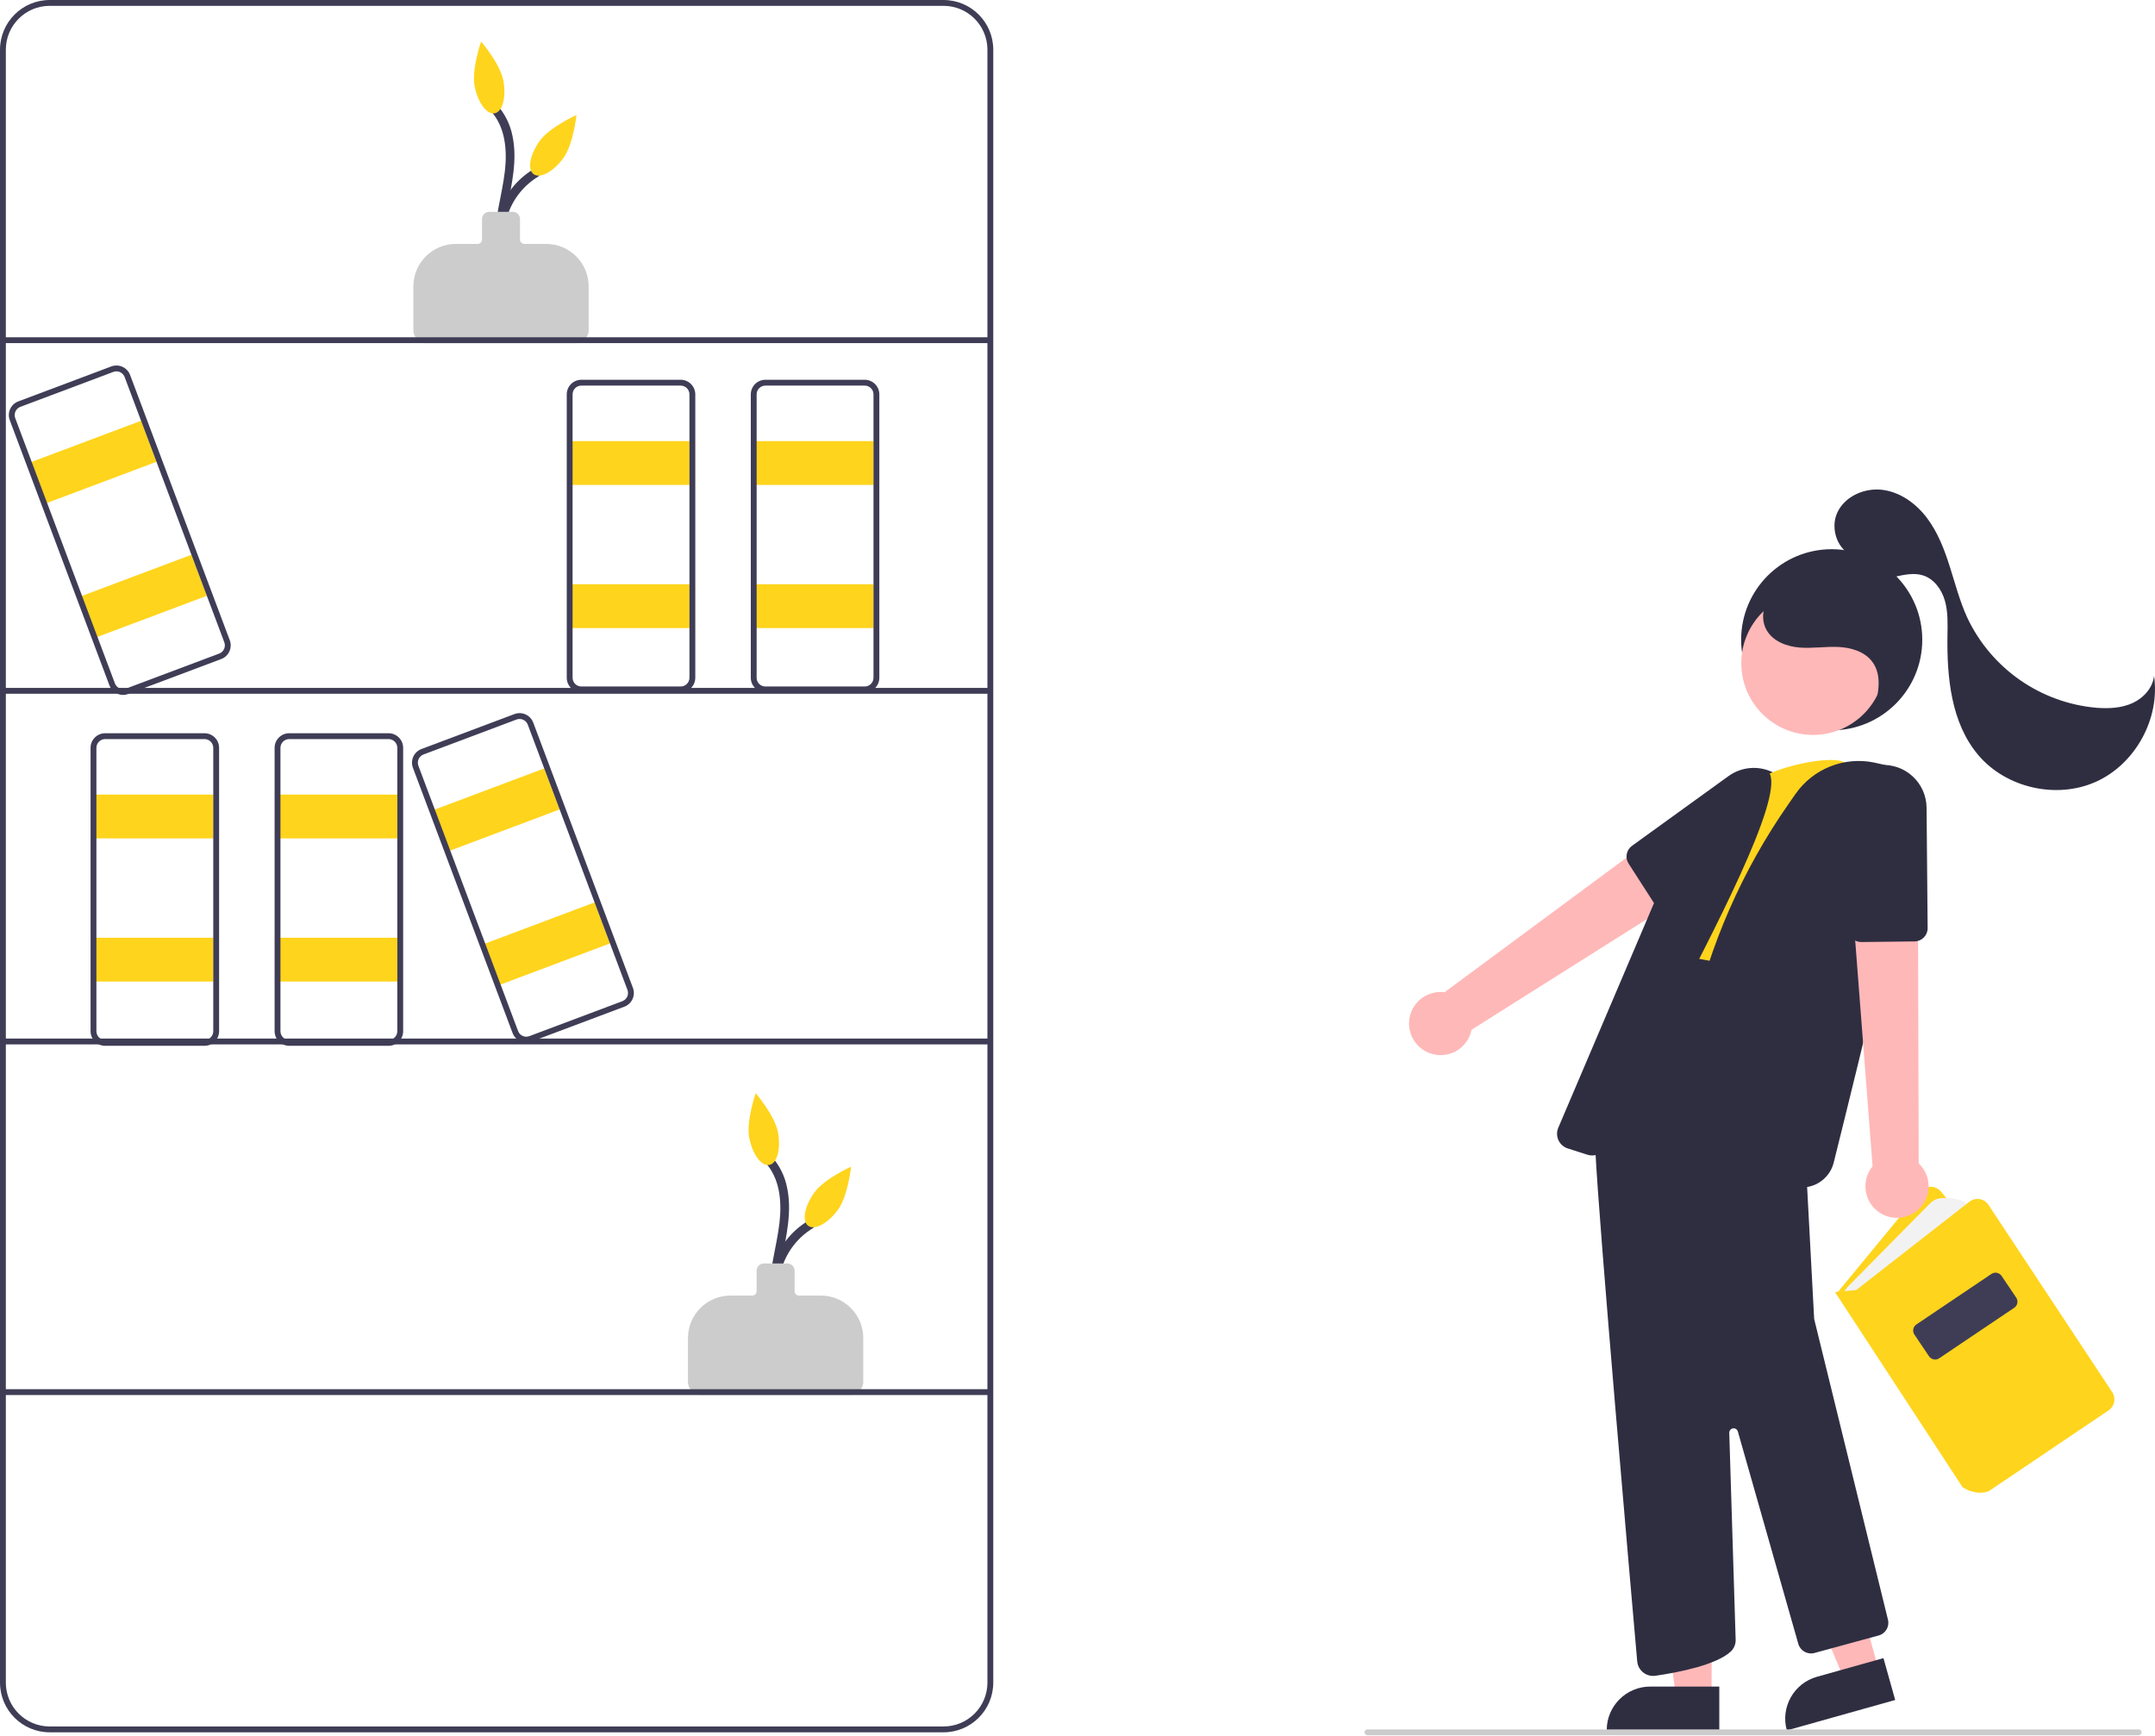
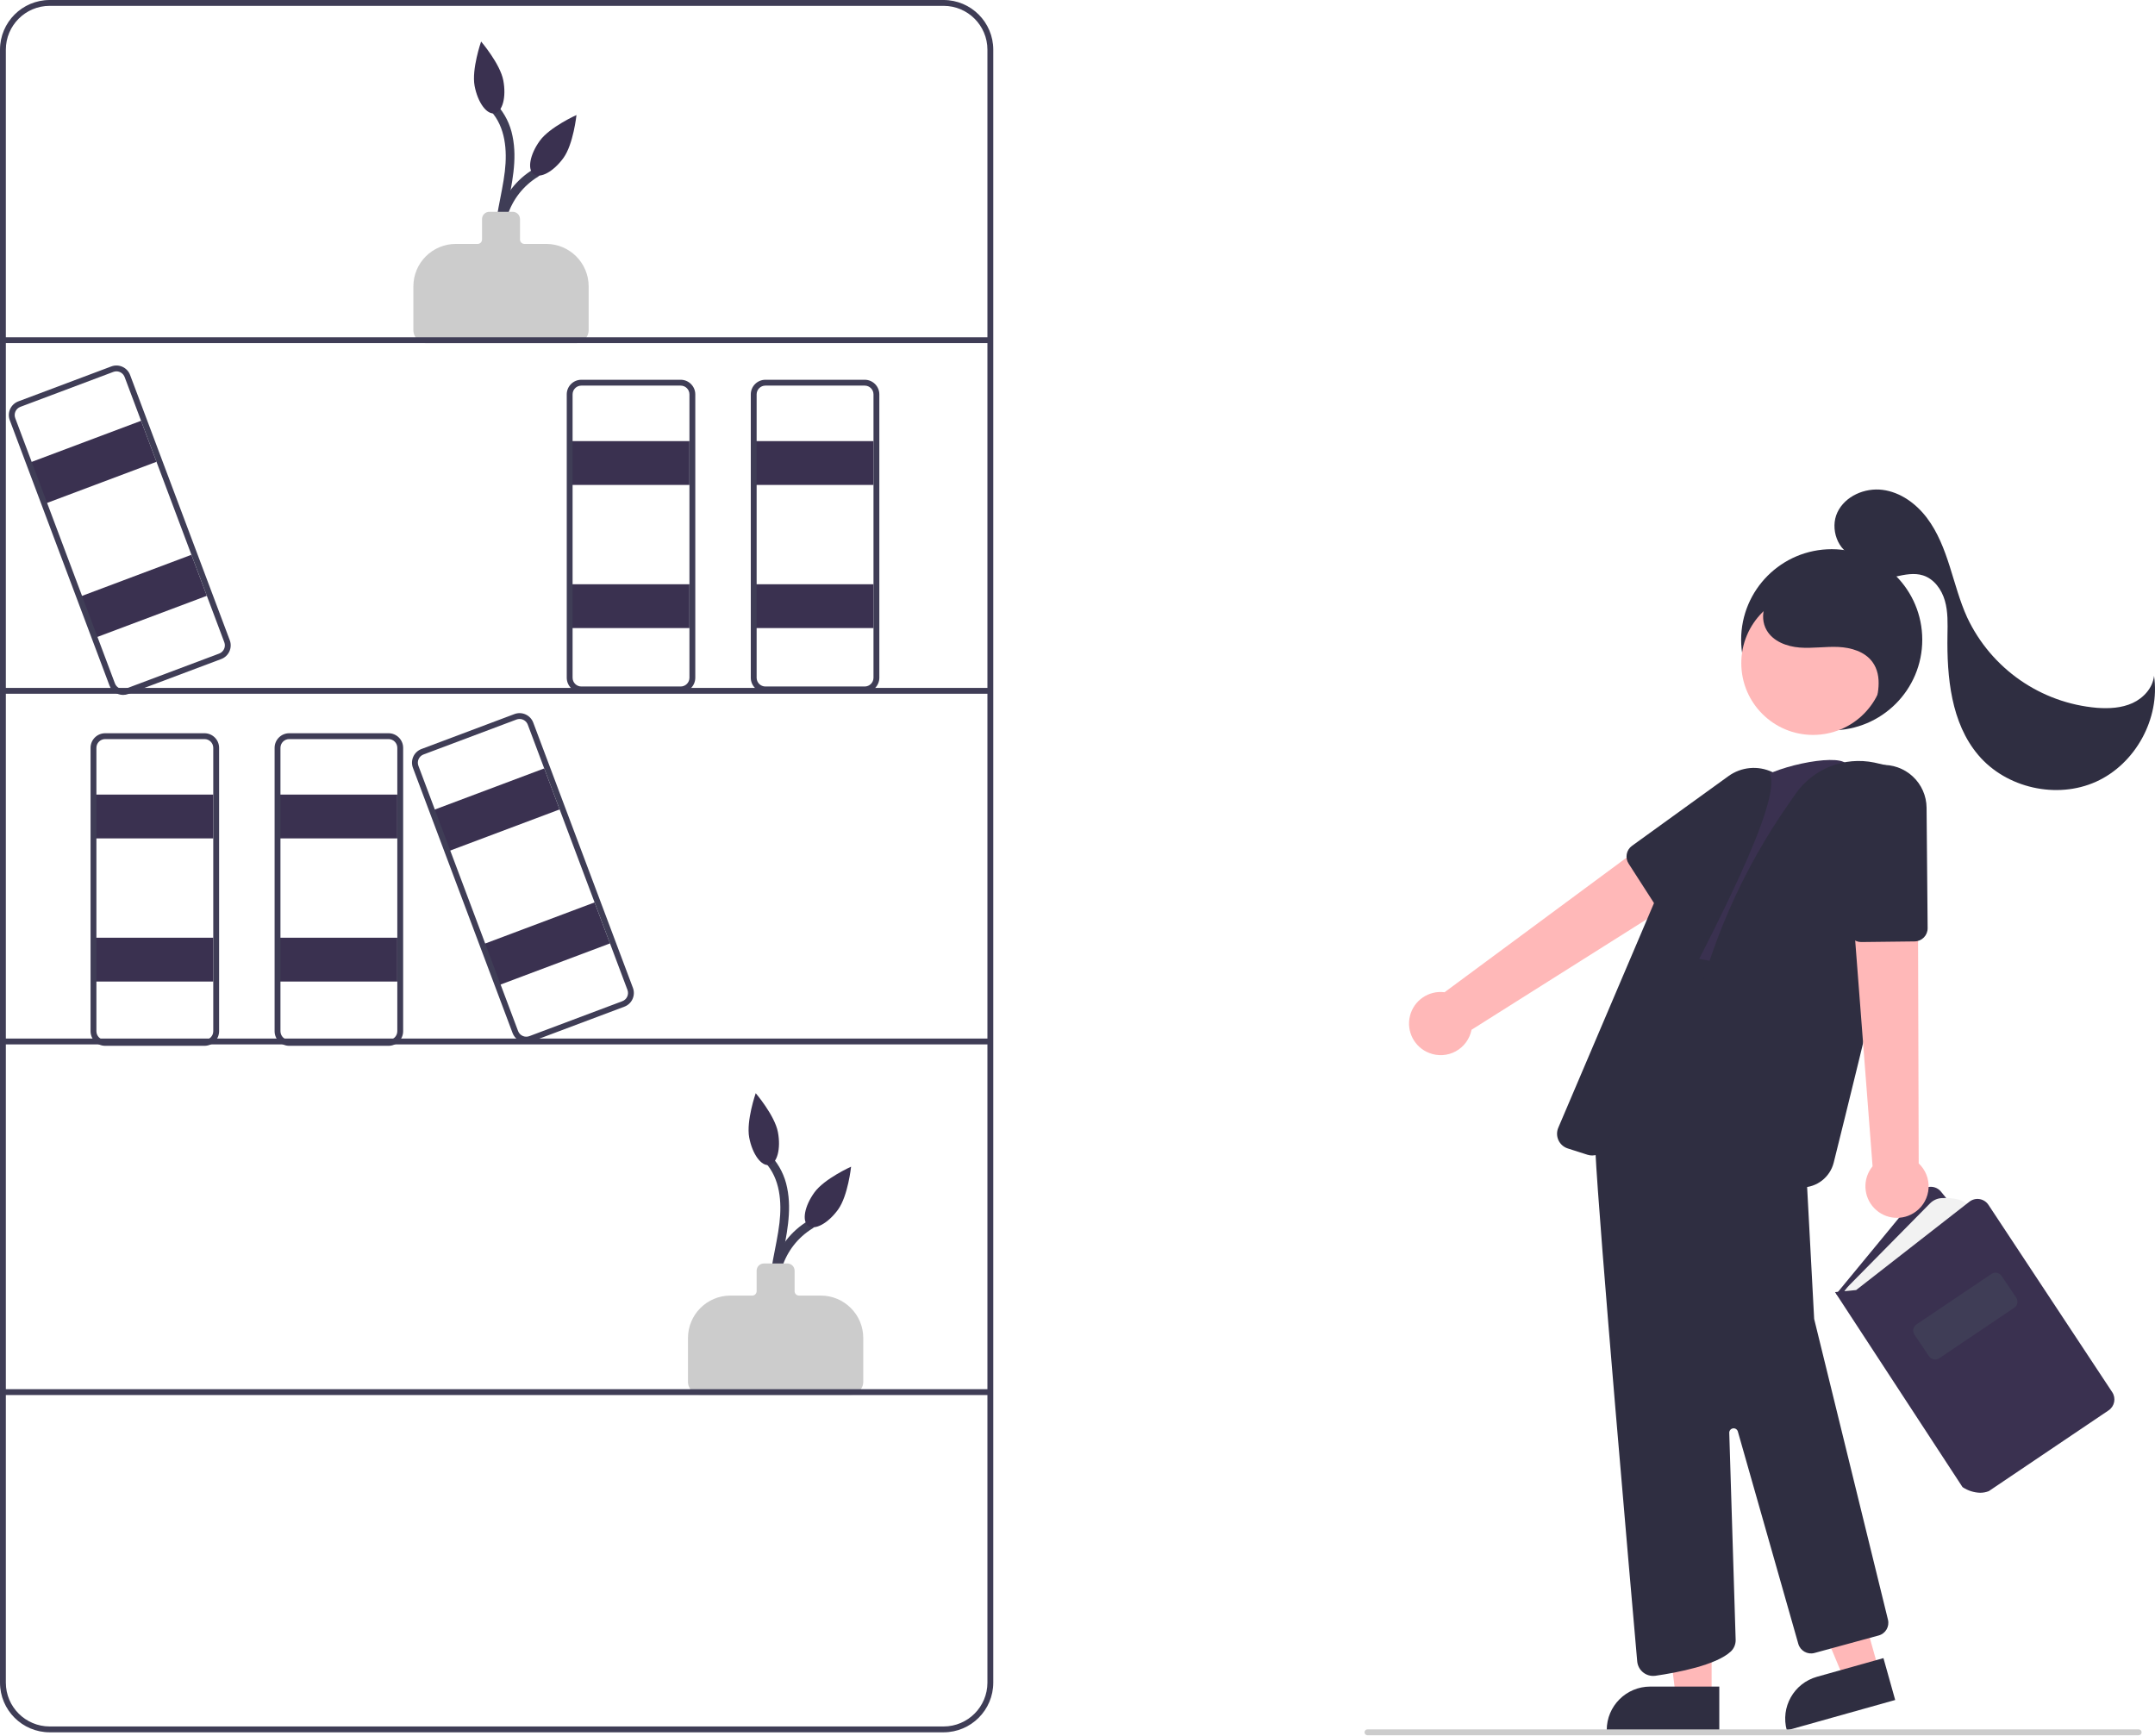
<svg xmlns="http://www.w3.org/2000/svg" data-name="Layer 1" width="737.666" height="594" viewBox="0 0 737.666 594">
  <path d="M499.593,603.574a24.3,24.3,0,0,1,9.743-30.085c1.647-1.002.141-3.597-1.514-2.59A27.008,27.008,0,0,0,497.003,605.088c.757,1.77,3.342.243,2.59-1.514Z" transform="translate(-231.1672 -153)" fill="#3f3d56" />
  <path d="M500.452,607.609c-4.046-7.168-3.094-15.747-1.639-23.499,1.519-8.092,3.511-16.309,1.788-24.539a22.527,22.527,0,0,0-5.353-10.734c-1.311-1.423-3.428.702-2.121,2.121,5.089,5.527,5.679,13.545,4.853,20.665-.974,8.399-3.733,16.583-3.39,25.117a27.202,27.202,0,0,0,3.272,12.382,1.501,1.501,0,0,0,2.59-1.514Z" transform="translate(-231.1672 -153)" fill="#3f3d56" />
  <path d="M522.167,630.5h-51a4.505,4.505,0,0,1-4.5-4.5V611.02A14.536,14.536,0,0,1,481.187,596.5h7.48a1.502,1.502,0,0,0,1.5-1.5v-7a2.503,2.503,0,0,1,2.5-2.5h8a2.503,2.503,0,0,1,2.5,2.5v7a1.502,1.502,0,0,0,1.5,1.5h7.48a14.536,14.536,0,0,1,14.52,14.52V626A4.505,4.505,0,0,1,522.167,630.5Z" transform="translate(-231.1672 -153)" fill="#ccc" />
-   <path d="M497.451,540.54c1.074,5.699-.256,10.733-2.969,11.244s-5.784-3.694-6.858-9.393,2.229-15.175,2.229-15.175S496.377,534.841,497.451,540.54Z" transform="translate(-231.1672 -153)" fill="#ffd41c" />
-   <path d="M518.045,567.052c-3.4,4.697-7.97,7.193-10.207,5.573s-1.294-6.74,2.107-11.437,12.553-8.814,12.553-8.814S521.445,562.355,518.045,567.052Z" transform="translate(-231.1672 -153)" fill="#ffd41c" />
+   <path d="M497.451,540.54c1.074,5.699-.256,10.733-2.969,11.244s-5.784-3.694-6.858-9.393,2.229-15.175,2.229-15.175S496.377,534.841,497.451,540.54Z" transform="translate(-231.1672 -153)" fill="#3a3150" />
+   <path d="M518.045,567.052c-3.4,4.697-7.97,7.193-10.207,5.573s-1.294-6.74,2.107-11.437,12.553-8.814,12.553-8.814S521.445,562.355,518.045,567.052Z" transform="translate(-231.1672 -153)" fill="#3a3150" />
  <path d="M405.593,243.574a24.3,24.3,0,0,1,9.743-30.085c1.647-1.002.141-3.597-1.514-2.59A27.008,27.008,0,0,0,403.003,245.088c.757,1.77,3.342.243,2.59-1.514Z" transform="translate(-231.1672 -153)" fill="#3f3d56" />
  <path d="M406.452,247.609c-4.046-7.168-3.094-15.747-1.639-23.499,1.519-8.092,3.511-16.309,1.788-24.539a22.527,22.527,0,0,0-5.353-10.734c-1.311-1.423-3.428.702-2.121,2.121,5.089,5.527,5.679,13.545,4.853,20.665-.974,8.399-3.733,16.583-3.39,25.117a27.202,27.202,0,0,0,3.272,12.382,1.501,1.501,0,0,0,2.59-1.514Z" transform="translate(-231.1672 -153)" fill="#3f3d56" />
  <path d="M428.167,270.5h-51a4.505,4.505,0,0,1-4.5-4.5V251.02A14.536,14.536,0,0,1,387.187,236.5h7.48a1.502,1.502,0,0,0,1.5-1.5v-7a2.503,2.503,0,0,1,2.5-2.5h8a2.503,2.503,0,0,1,2.5,2.5v7a1.502,1.502,0,0,0,1.5,1.5h7.48a14.536,14.536,0,0,1,14.52,14.52V266A4.505,4.505,0,0,1,428.167,270.5Z" transform="translate(-231.1672 -153)" fill="#ccc" />
-   <path d="M403.451,180.54c1.074,5.699-.256,10.733-2.969,11.244s-5.784-3.694-6.858-9.393,2.229-15.175,2.229-15.175S402.377,174.841,403.451,180.54Z" transform="translate(-231.1672 -153)" fill="#ffd41c" />
-   <path d="M424.045,207.052c-3.4,4.697-7.97,7.193-10.207,5.573s-1.294-6.74,2.107-11.437,12.553-8.814,12.553-8.814S427.445,202.355,424.045,207.052Z" transform="translate(-231.1672 -153)" fill="#ffd41c" />
-   <rect x="32" y="272" width="41" height="15" fill="#ffd41c" />
-   <rect x="32" y="321" width="41" height="15" fill="#ffd41c" />
+   <path d="M403.451,180.54c1.074,5.699-.256,10.733-2.969,11.244s-5.784-3.694-6.858-9.393,2.229-15.175,2.229-15.175S402.377,174.841,403.451,180.54Z" transform="translate(-231.1672 -153)" fill="#3a3150" />
+   <path d="M424.045,207.052c-3.4,4.697-7.97,7.193-10.207,5.573s-1.294-6.74,2.107-11.437,12.553-8.814,12.553-8.814S427.445,202.355,424.045,207.052Z" transform="translate(-231.1672 -153)" fill="#3a3150" />
+   <rect x="32" y="272" width="41" height="15" fill="#3a3150" />
+   <rect x="32" y="321" width="41" height="15" fill="#3a3150" />
  <path d="M554.167,746h-306a17.019,17.019,0,0,1-17-17V170a17.019,17.019,0,0,1,17-17h306a17.019,17.019,0,0,1,17,17V729A17.019,17.019,0,0,1,554.167,746Zm-306-591a15.017,15.017,0,0,0-15,15V729a15.017,15.017,0,0,0,15,15h306a15.017,15.017,0,0,0,15-15V170a15.017,15.017,0,0,0-15-15Z" transform="translate(-231.1672 -153)" fill="#3f3d56" />
  <rect x="1" y="115.453" width="338" height="2" fill="#3f3d56" />
  <rect x="1" y="235.484" width="338" height="2" fill="#3f3d56" />
  <rect x="1" y="355.516" width="338" height="2" fill="#3f3d56" />
  <rect x="1" y="475.547" width="338" height="2" fill="#3f3d56" />
  <path d="M301.167,511h-34a5.006,5.006,0,0,1-5-5V409a5.006,5.006,0,0,1,5-5h34a5.006,5.006,0,0,1,5,5v97A5.006,5.006,0,0,1,301.167,511Zm-34-105a3.003,3.003,0,0,0-3,3v97a3.003,3.003,0,0,0,3,3h34a3.003,3.003,0,0,0,3-3V409a3.003,3.003,0,0,0-3-3Z" transform="translate(-231.1672 -153)" fill="#3f3d56" />
-   <rect x="95" y="272" width="41" height="15" fill="#ffd41c" />
-   <rect x="95" y="321" width="41" height="15" fill="#ffd41c" />
+   <rect x="95" y="272" width="41" height="15" fill="#3a3150" />
+   <rect x="95" y="321" width="41" height="15" fill="#3a3150" />
  <path d="M364.167,511h-34a5.006,5.006,0,0,1-5-5V409a5.006,5.006,0,0,1,5-5h34a5.006,5.006,0,0,1,5,5v97A5.006,5.006,0,0,1,364.167,511Zm-34-105a3.003,3.003,0,0,0-3,3v97a3.003,3.003,0,0,0,3,3h34a3.003,3.003,0,0,0,3-3V409a3.003,3.003,0,0,0-3-3Z" transform="translate(-231.1672 -153)" fill="#3f3d56" />
-   <rect x="195" y="151" width="41" height="15" fill="#ffd41c" />
-   <rect x="195" y="200" width="41" height="15" fill="#ffd41c" />
+   <rect x="195" y="151" width="41" height="15" fill="#3a3150" />
+   <rect x="195" y="200" width="41" height="15" fill="#3a3150" />
  <path d="M464.167,390h-34a5.006,5.006,0,0,1-5-5V288a5.006,5.006,0,0,1,5-5h34a5.006,5.006,0,0,1,5,5v97A5.006,5.006,0,0,1,464.167,390Zm-34-105a3.003,3.003,0,0,0-3,3v97a3.003,3.003,0,0,0,3,3h34a3.003,3.003,0,0,0,3-3V288a3.003,3.003,0,0,0-3-3Z" transform="translate(-231.1672 -153)" fill="#3f3d56" />
-   <rect x="258" y="151" width="41" height="15" fill="#ffd41c" />
-   <rect x="258" y="200" width="41" height="15" fill="#ffd41c" />
+   <rect x="258" y="151" width="41" height="15" fill="#3a3150" />
+   <rect x="258" y="200" width="41" height="15" fill="#3a3150" />
  <path d="M527.167,390h-34a5.006,5.006,0,0,1-5-5V288a5.006,5.006,0,0,1,5-5h34a5.006,5.006,0,0,1,5,5v97A5.006,5.006,0,0,1,527.167,390Zm-34-105a3.003,3.003,0,0,0-3,3v97a3.003,3.003,0,0,0,3,3h34a3.003,3.003,0,0,0,3-3V288a3.003,3.003,0,0,0-3-3Z" transform="translate(-231.1672 -153)" fill="#3f3d56" />
-   <rect x="380.405" y="422.774" width="41" height="15" transform="translate(-356.897 15.51816) rotate(-20.59468)" fill="#ffd41c" />
-   <rect x="397.641" y="468.642" width="41" height="15" transform="translate(-371.9299 24.51236) rotate(-20.59468)" fill="#ffd41c" />
+   <rect x="380.405" y="422.774" width="41" height="15" transform="translate(-356.897 15.51816) rotate(-20.59468)" fill="#3a3150" />
+   <rect x="397.641" y="468.642" width="41" height="15" transform="translate(-371.9299 24.51236) rotate(-20.59468)" fill="#3a3150" />
  <path d="M411.311,509.883a5.009,5.009,0,0,1-4.678-3.244L372.513,415.838a5.006,5.006,0,0,1,2.922-6.439l31.827-11.959a4.999,4.999,0,0,1,6.439,2.922l34.12,90.801a5.006,5.006,0,0,1-2.922,6.439h-0l-31.827,11.959A4.996,4.996,0,0,1,411.311,509.883Zm-2.289-110.765a3.006,3.006,0,0,0-1.057.193L376.138,411.271a3.004,3.004,0,0,0-1.753,3.864l34.12,90.801a3,3,0,0,0,3.864,1.753L444.196,495.729a3.004,3.004,0,0,0,1.753-3.864l-34.12-90.801a3.006,3.006,0,0,0-2.807-1.946Z" transform="translate(-231.1672 -153)" fill="#3f3d56" />
-   <rect x="242.405" y="303.774" width="41" height="15" transform="translate(-323.8574 -40.62902) rotate(-20.59468)" fill="#ffd41c" />
-   <rect x="259.641" y="349.642" width="41" height="15" transform="translate(-338.8904 -31.63483) rotate(-20.59468)" fill="#ffd41c" />
+   <rect x="242.405" y="303.774" width="41" height="15" transform="translate(-323.8574 -40.62902) rotate(-20.59468)" fill="#3a3150" />
+   <rect x="259.641" y="349.642" width="41" height="15" transform="translate(-338.8904 -31.63483) rotate(-20.59468)" fill="#3a3150" />
  <path d="M273.311,390.883a5.009,5.009,0,0,1-4.678-3.244L234.513,296.838a5.006,5.006,0,0,1,2.922-6.439l31.827-11.959a4.999,4.999,0,0,1,6.439,2.922l34.12,90.801a5.006,5.006,0,0,1-2.922,6.439h-0l-31.827,11.959A4.996,4.996,0,0,1,273.311,390.883Zm-2.289-110.765a3.006,3.006,0,0,0-1.057.193L238.138,292.271a3.004,3.004,0,0,0-1.753,3.864l34.12,90.801a3,3,0,0,0,3.864,1.753L306.196,376.729a3.004,3.004,0,0,0,1.753-3.864l-34.12-90.801a3.006,3.006,0,0,0-2.807-1.946Z" transform="translate(-231.1672 -153)" fill="#3f3d56" />
  <circle cx="627" cy="219" r="31" fill="#2f2e41" />
  <path d="M720.448,513.471a10.743,10.743,0,0,0,14.424-7.956l85.237-53.778-15.514-17.467-78.943,58.391a10.801,10.801,0,0,0-5.203,20.811Z" transform="translate(-231.1672 -153)" fill="#ffb8b8" />
  <path d="M802.313,466.034a4.504,4.504,0,0,1-3.793-2.063l-9.871-15.339a4.501,4.501,0,0,1,1.148-6.082l33.03-23.873a14.789,14.789,0,1,1,16.63,24.445l-34.729,22.205A4.466,4.466,0,0,1,802.313,466.034Z" transform="translate(-231.1672 -153)" fill="#2f2e41" />
  <polygon points="585.894 580.85 573.635 580.849 567.802 533.561 585.897 533.562 585.894 580.85" fill="#ffb8b8" />
  <path d="M564.877,577.346h23.644a0,0,0,0,1,0,0v14.887a0,0,0,0,1,0,0H549.991a0,0,0,0,1,0,0v0A14.887,14.887,0,0,1,564.877,577.346Z" fill="#2f2e41" />
  <polygon points="643.128 571.684 631.324 574.998 612.926 531.047 630.347 526.156 643.128 571.684" fill="#ffb8b8" />
  <path d="M854.962,725.532h23.644a0,0,0,0,1,0,0v14.887a0,0,0,0,1,0,0H840.076a0,0,0,0,1,0,0v0A14.887,14.887,0,0,1,854.962,725.532Z" transform="translate(-397.2878 106.5326) rotate(-15.68037)" fill="#2f2e41" />
-   <path d="M907.327,652.113l-47.596-56.171,28.881-35.044a4.5,4.5,0,0,1,6.961.021l43.702,53.634Z" transform="translate(-231.1672 -153)" fill="#ffd41c" />
+   <path d="M907.327,652.113l-47.596-56.171,28.881-35.044a4.5,4.5,0,0,1,6.961.021l43.702,53.634Z" transform="translate(-231.1672 -153)" fill="#3a3150" />
  <path d="M861.651,596.36h0a15.942,15.942,0,0,1,2.586-3.453l27.567-27.948a6.134,6.134,0,0,1,4.076-1.83c3.15-.149,8.316.17,9.756,3.625l-37.218,30.451Z" transform="translate(-231.1672 -153)" fill="#f2f2f2" />
-   <path d="M908.981,663.999a11.431,11.431,0,0,1-5.958-1.887l-.132-.136-43.592-66.669,7.233-.699,38.767-30.238a4.5,4.5,0,0,1,6.522,1.067l42.376,64.138a4.513,4.513,0,0,1-1.238,6.211l-41.006,27.65A7.949,7.949,0,0,1,908.981,663.999Z" transform="translate(-231.1672 -153)" fill="#ffd41c" />
+   <path d="M908.981,663.999a11.431,11.431,0,0,1-5.958-1.887l-.132-.136-43.592-66.669,7.233-.699,38.767-30.238a4.5,4.5,0,0,1,6.522,1.067l42.376,64.138a4.513,4.513,0,0,1-1.238,6.211l-41.006,27.65A7.949,7.949,0,0,1,908.981,663.999Z" transform="translate(-231.1672 -153)" fill="#3a3150" />
  <path d="M893.564,618.394a2.499,2.499,0,0,1-2.077-1.103l-5.008-7.438a2.504,2.504,0,0,1,.678-3.471l25.691-17.296a2.505,2.505,0,0,1,3.47.678l5.008,7.438a2.504,2.504,0,0,1-.678,3.471l-25.691,17.296A2.491,2.491,0,0,1,893.564,618.394Z" transform="translate(-231.1672 -153)" fill="#3f3d56" />
  <path d="M797.029,726.698a5.479,5.479,0,0,1-5.439-5.004c-2.182-24.785-13.127-149.7-14.328-174.927-1.334-28.029,21.993-72.371,22.229-72.815l.161-.305,11.53,1.44v1.341l10.974,1.291,21.238,2.056,6.08,74.318,2.688,50.402L877.423,707.439a4.476,4.476,0,0,1-3.186,5.414l-21.983,5.995a4.519,4.519,0,0,1-5.512-3.109l-20.698-72.707a1.5,1.5,0,0,0-2.942.457l2.189,70.896a5.343,5.343,0,0,1-1.617,3.912c-5.039,4.732-18.354,7.259-25.841,8.344A5.579,5.579,0,0,1,797.029,726.698Z" transform="translate(-231.1672 -153)" fill="#2f2e41" />
-   <path d="M863.086,414.392c-3.488-3.636-26.473,1.361-31.576,6.718l-34.936,57.106,57.778,10.749L867.117,416.408Z" transform="translate(-231.1672 -153)" fill="#ffd41c" />
+   <path d="M863.086,414.392c-3.488-3.636-26.473,1.361-31.576,6.718l-34.936,57.106,57.778,10.749L867.117,416.408Z" transform="translate(-231.1672 -153)" fill="#3a3150" />
  <path d="M847.942,559.479a11.248,11.248,0,0,1-3.657-.609c-3.357-1.151-7.471-2.356-12.228-3.579-20.834-5.357-28.189-22.51-21.862-50.98l.16-.723A210.734,210.734,0,0,1,843.311,428.325l2.45-3.52a26.398,26.398,0,0,1,27.045-10.756c9.374,1.934,14.407,4.735,14.96,8.328,1.085,7.05-19.854,92.27-28.907,128.582a11.235,11.235,0,0,1-10.918,8.52Z" transform="translate(-231.1672 -153)" fill="#2f2e41" />
  <path d="M776.171,548.539a5.283,5.283,0,0,1-1.605-.25l-6.753-2.16a5.269,5.269,0,0,1-3.24-7.082L800.404,454.943a78.693,78.693,0,0,1,34.124-37.827h0a1.841,1.841,0,0,1,1.461-.137,1.657,1.657,0,0,1,1.005.892c4.214,9.271-18.722,53.144-37.152,88.396-9.437,18.051-17.587,33.641-18.515,38.086a5.263,5.263,0,0,1-5.156,4.187Z" transform="translate(-231.1672 -153)" fill="#2f2e41" />
  <path d="M887.026,567.703a10.743,10.743,0,0,0,.921-16.447l-.285-100.784-23.04,3.866,7.536,97.902A10.801,10.801,0,0,0,887.026,567.703Z" transform="translate(-231.1672 -153)" fill="#ffb8b8" />
  <path d="M868.266,475.477a4.499,4.499,0,0,1-4.489-4.203l-2.68-40.666A14.807,14.807,0,0,1,874.882,414.877a14.79,14.79,0,0,1,15.761,14.626l.364,41.22a4.509,4.509,0,0,1-4.447,4.54l-18.239.214Z" transform="translate(-231.1672 -153)" fill="#2f2e41" />
  <circle cx="620.614" cy="227.016" r="24.561" fill="#ffb8b8" />
  <path d="M872.203,397.202c1.832-5.83,3.514-12.703-.112-17.623-2.612-3.545-7.302-4.917-11.701-5.113s-8.81.549-13.199.2-9.028-2.081-11.258-5.878c-2.891-4.923-.442-11.704,4.206-15.02s10.788-3.778,16.445-3.006a35.477,35.477,0,0,1,19.292,8.63c5.258,4.853,8.685,11.848,8.533,19.002s-4.165,14.278-10.559,17.49" transform="translate(-231.1672 -153)" fill="#2f2e41" />
  <path d="M866.079,343.534c-5.88-1.811-8.592-9.585-5.962-15.147s9.351-8.475,15.454-7.7,11.481,4.69,15.191,9.599,5.947,10.759,7.812,16.622,3.416,11.853,5.963,17.453a54.168,54.168,0,0,0,44.45,30.943c4.129.299,8.414.085,12.177-1.641s6.919-5.205,7.34-9.324c2.142,14.629-6.369,30.176-19.846,36.255s-30.765,2.168-40.313-9.12c-9.331-11.031-10.776-26.606-10.552-41.052.062-3.962.208-7.998-.887-11.806s-3.685-7.429-7.458-8.638c-3.044-.976-6.341-.272-9.462.419s-6.435,1.358-9.457.315-5.455-4.479-4.237-7.435" transform="translate(-231.1672 -153)" fill="#2f2e41" />
  <path d="M963.25,747h-264a1,1,0,1,1,0-2h264a1,1,0,0,1,0,2Z" transform="translate(-231.1672 -153)" fill="#ccc" />
</svg>
